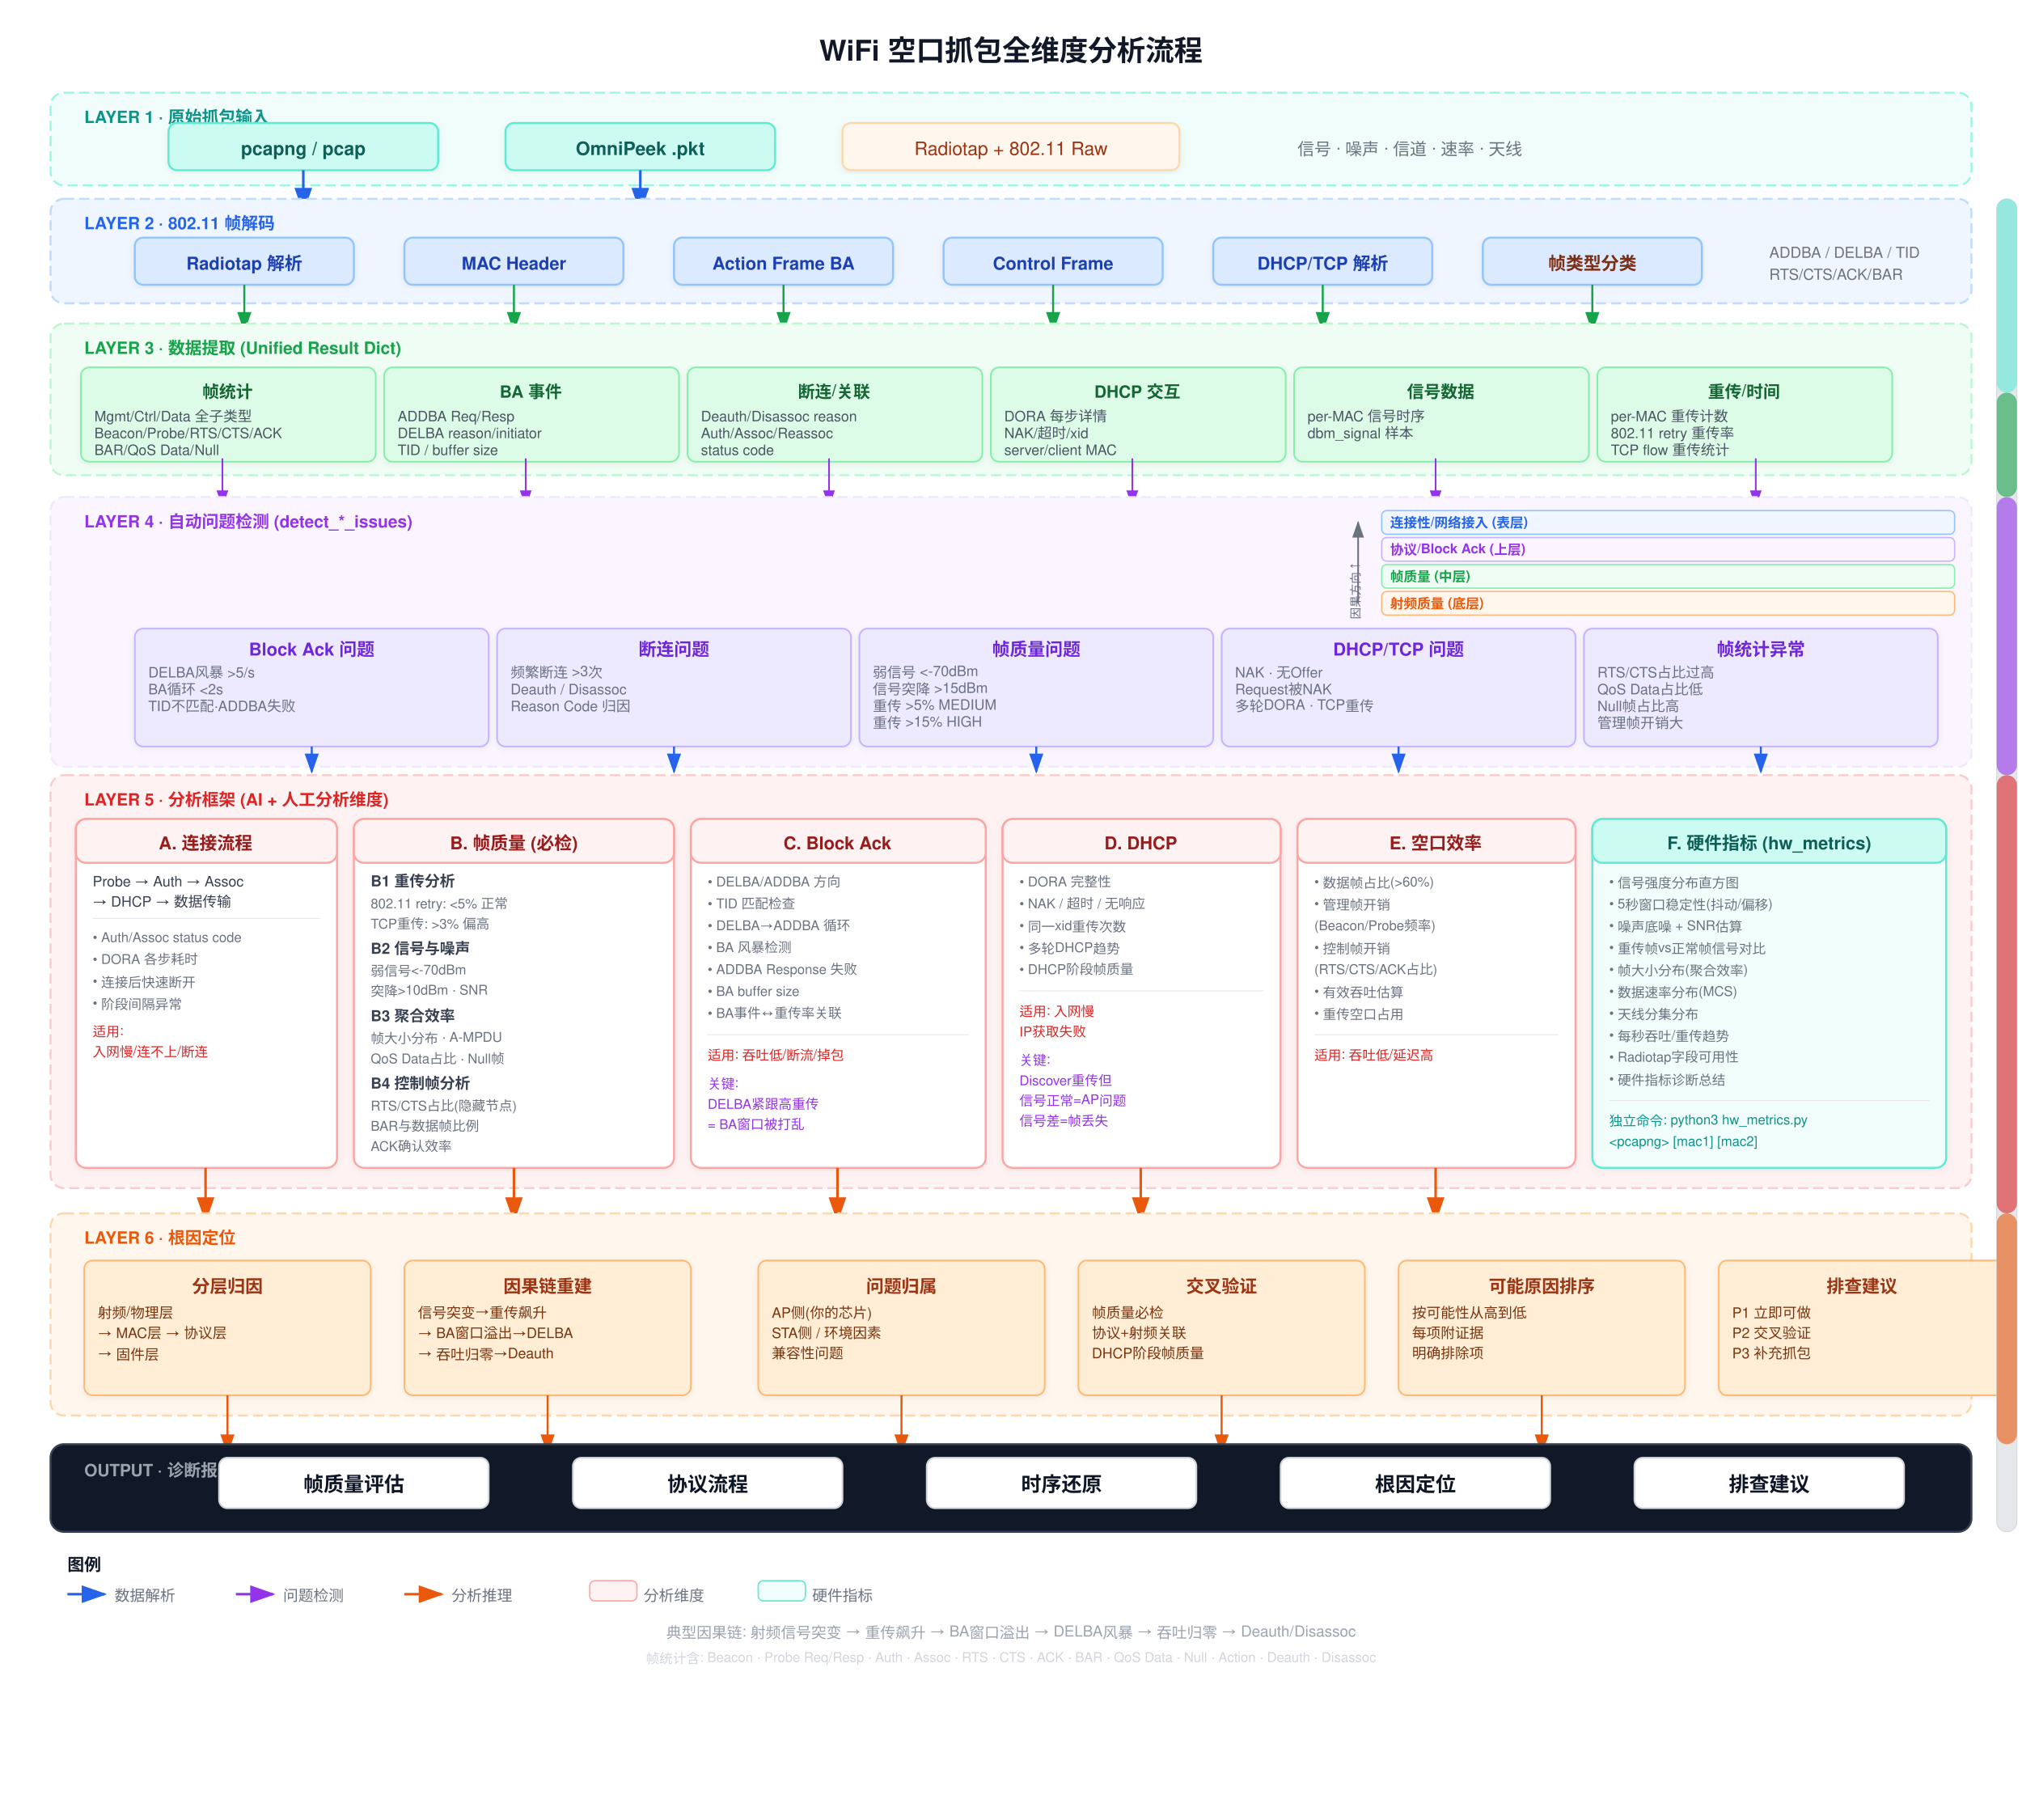
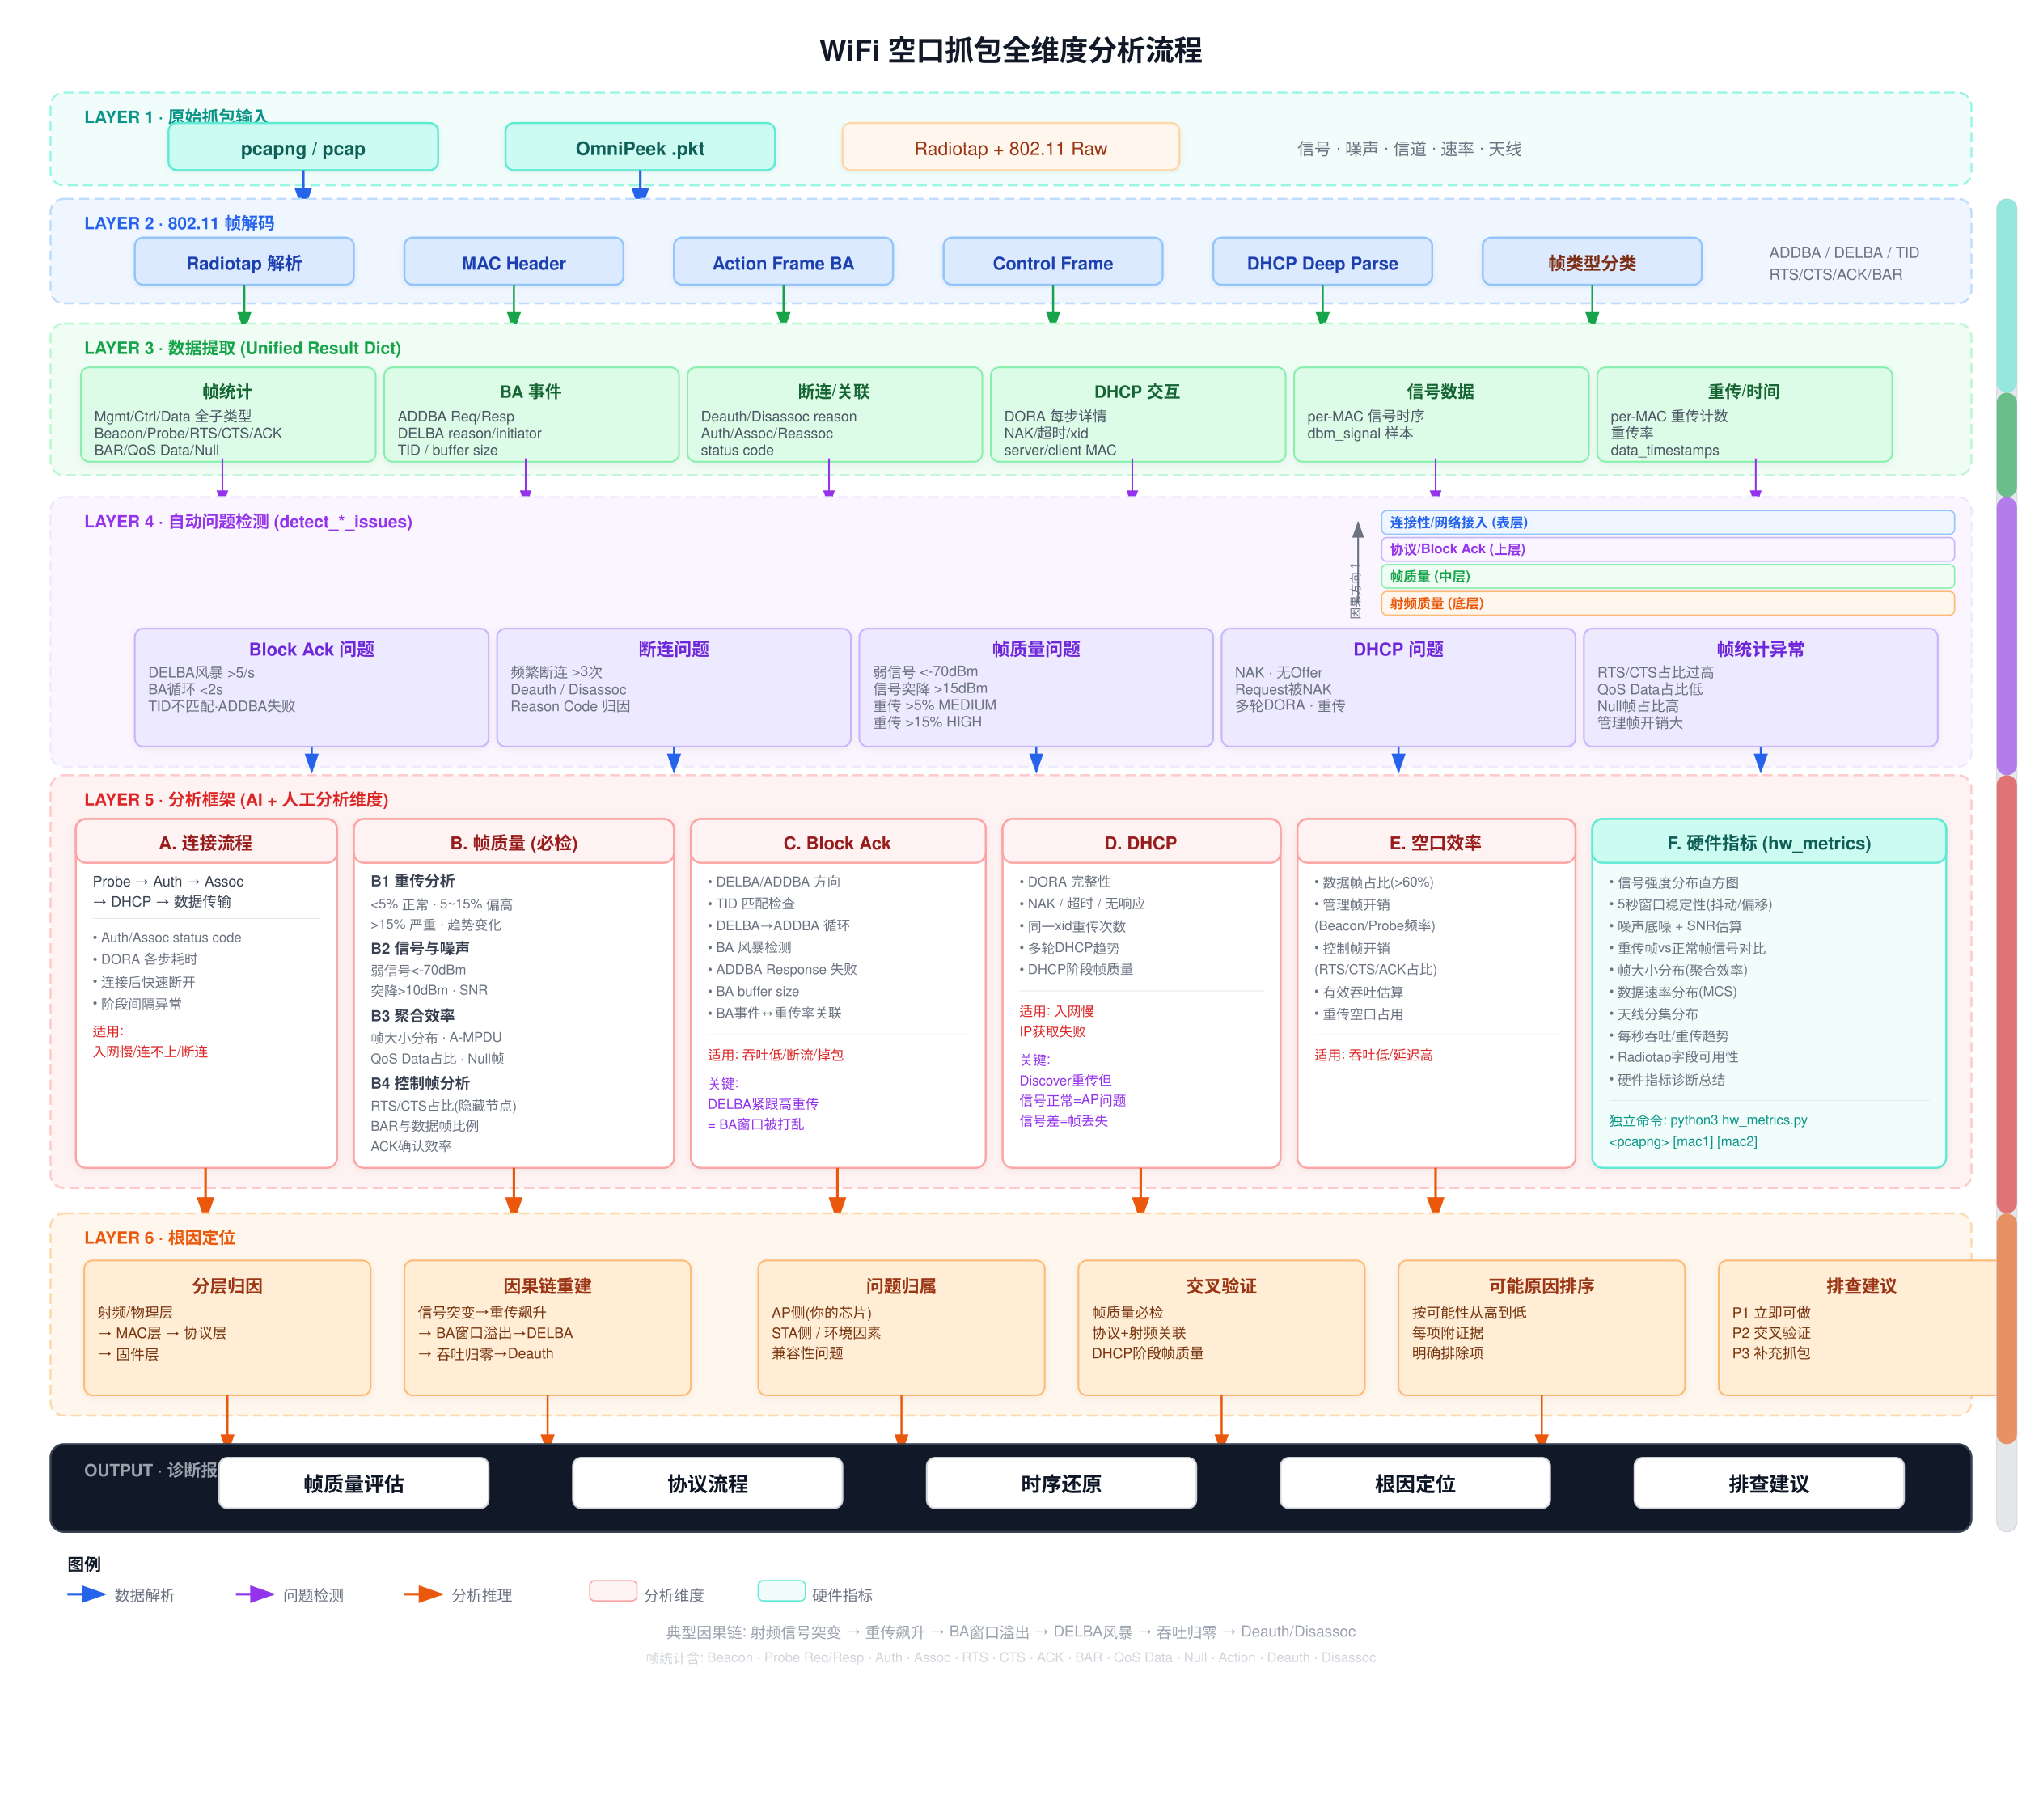
<svg xmlns="http://www.w3.org/2000/svg" viewBox="0 0 1200 1080" width="1200" height="1080">
  <style>
    text { font-family: "Helvetica Neue", Helvetica, Arial, "PingFang SC", "Microsoft YaHei", "Microsoft JhengHei", "SimHei", sans-serif; }
  </style>
  <defs>
    <marker id="ab" markerWidth="10" markerHeight="7" refX="9" refY="3.5" orient="auto">
      <polygon points="0 0, 10 3.5, 0 7" fill="#2563eb" />
    </marker>
    <marker id="ag" markerWidth="10" markerHeight="7" refX="9" refY="3.5" orient="auto">
      <polygon points="0 0, 10 3.5, 0 7" fill="#16a34a" />
    </marker>
    <marker id="ap" markerWidth="10" markerHeight="7" refX="9" refY="3.5" orient="auto">
      <polygon points="0 0, 10 3.5, 0 7" fill="#9333ea" />
    </marker>
    <marker id="ao" markerWidth="10" markerHeight="7" refX="9" refY="3.5" orient="auto">
      <polygon points="0 0, 10 3.5, 0 7" fill="#ea580c" />
    </marker>
    <marker id="ay" markerWidth="10" markerHeight="7" refX="9" refY="3.5" orient="auto">
      <polygon points="0 0, 10 3.5, 0 7" fill="#6b7280" />
    </marker>
    <filter id="sh" x="-4%" y="-4%" width="108%" height="112%">
      <feDropShadow dx="0" dy="1" stdDeviation="2" flood-color="#000" flood-opacity="0.06" />
    </filter>
  </defs>
  <rect width="1200" height="1080" fill="#ffffff" />
  <text x="600" y="36" text-anchor="middle" font-size="17" font-weight="600" fill="#111827">WiFi 空口抓包全维度分析流程</text>
  <rect x="30" y="55" width="1140" height="55" rx="8" fill="#f0fdfa" stroke="#99f6e4" stroke-width="1.2" stroke-dasharray="6,3" />
  <text x="50" y="73" font-size="10" fill="#0d9488" font-weight="600">LAYER 1 · 原始抓包输入</text>
  <g filter="url(#sh)">
    <rect x="100" y="73" width="160" height="28" rx="5" fill="#ccfbf1" stroke="#5eead4" stroke-width="1.2" />
    <text x="180" y="92" text-anchor="middle" font-size="11" font-weight="600" fill="#115e59">pcapng / pcap</text>
  </g>
  <g filter="url(#sh)">
    <rect x="300" y="73" width="160" height="28" rx="5" fill="#ccfbf1" stroke="#5eead4" stroke-width="1.2" />
    <text x="380" y="92" text-anchor="middle" font-size="11" font-weight="600" fill="#115e59">OmniPeek .pkt</text>
  </g>
  <g filter="url(#sh)">
    <rect x="500" y="73" width="200" height="28" rx="5" fill="#fff7ed" stroke="#fed7aa" stroke-width="1.2" />
    <text x="600" y="92" text-anchor="middle" font-size="11" fill="#9a3412">Radiotap + 802.11 Raw</text>
  </g>
  <text x="770" y="92" font-size="10" fill="#6b7280">信号 · 噪声 · 信道 · 速率 · 天线</text>
  <line x1="180" y1="101" x2="180" y2="125" stroke="#2563eb" stroke-width="1.5" marker-end="url(#ab)" />
  <line x1="380" y1="101" x2="380" y2="125" stroke="#2563eb" stroke-width="1.5" marker-end="url(#ab)" />
  <rect x="30" y="118" width="1140" height="62" rx="8" fill="#eff6ff" stroke="#bfdbfe" stroke-width="1.2" stroke-dasharray="6,3" />
  <text x="50" y="136" font-size="10" fill="#2563eb" font-weight="600">LAYER 2 · 802.11 帧解码</text>
  <g filter="url(#sh)">
    <rect x="80" y="141" width="130" height="28" rx="5" fill="#dbeafe" stroke="#93c5fd" stroke-width="1.2" />
    <text x="145" y="160" text-anchor="middle" font-size="10.5" font-weight="600" fill="#1e40af">Radiotap 解析</text>
  </g>
  <g filter="url(#sh)">
    <rect x="240" y="141" width="130" height="28" rx="5" fill="#dbeafe" stroke="#93c5fd" stroke-width="1.2" />
    <text x="305" y="160" text-anchor="middle" font-size="10.5" font-weight="600" fill="#1e40af">MAC Header</text>
  </g>
  <g filter="url(#sh)">
    <rect x="400" y="141" width="130" height="28" rx="5" fill="#dbeafe" stroke="#93c5fd" stroke-width="1.2" />
    <text x="465" y="160" text-anchor="middle" font-size="10.5" font-weight="600" fill="#1e40af">Action Frame BA</text>
  </g>
  <g filter="url(#sh)">
    <rect x="560" y="141" width="130" height="28" rx="5" fill="#dbeafe" stroke="#93c5fd" stroke-width="1.2" />
    <text x="625" y="160" text-anchor="middle" font-size="10.5" font-weight="600" fill="#1e40af">Control Frame</text>
  </g>
  <g filter="url(#sh)">
    <rect x="720" y="141" width="130" height="28" rx="5" fill="#dbeafe" stroke="#93c5fd" stroke-width="1.2" />
-     <text x="785" y="160" text-anchor="middle" font-size="10.5" font-weight="600" fill="#1e40af">DHCP/TCP 解析</text>
+     <text x="785" y="160" text-anchor="middle" font-size="10.5" font-weight="600" fill="#1e40af">DHCP Deep Parse</text>
  </g>
  <g filter="url(#sh)">
    <rect x="880" y="141" width="130" height="28" rx="5" fill="#dbeafe" stroke="#93c5fd" stroke-width="1.2" />
    <text x="945" y="160" text-anchor="middle" font-size="10.5" font-weight="600" fill="#7c2d12">帧类型分类</text>
  </g>
  <text x="1050" y="153" font-size="9" fill="#6b7280">ADDBA / DELBA / TID</text>
  <text x="1050" y="166" font-size="9" fill="#6b7280">RTS/CTS/ACK/BAR</text>
  <path d="M 145 169 L 145 196" stroke="#16a34a" stroke-width="1.2" fill="none" marker-end="url(#ag)" />
  <path d="M 305 169 L 305 196" stroke="#16a34a" stroke-width="1.2" fill="none" marker-end="url(#ag)" />
  <path d="M 465 169 L 465 196" stroke="#16a34a" stroke-width="1.2" fill="none" marker-end="url(#ag)" />
  <path d="M 625 169 L 625 196" stroke="#16a34a" stroke-width="1.2" fill="none" marker-end="url(#ag)" />
  <path d="M 785 169 L 785 196" stroke="#16a34a" stroke-width="1.2" fill="none" marker-end="url(#ag)" />
  <path d="M 945 169 L 945 196" stroke="#16a34a" stroke-width="1.2" fill="none" marker-end="url(#ag)" />
  <rect x="30" y="192" width="1140" height="90" rx="8" fill="#f0fdf4" stroke="#bbf7d0" stroke-width="1.2" stroke-dasharray="6,3" />
  <text x="50" y="210" font-size="10" fill="#16a34a" font-weight="600">LAYER 3 · 数据提取 (Unified Result Dict)</text>
  <g filter="url(#sh)">
    <rect x="48" y="218" width="175" height="56" rx="5" fill="#dcfce7" stroke="#86efac" stroke-width="1" />
    <text x="135" y="236" text-anchor="middle" font-size="10" font-weight="600" fill="#166534">帧统计</text>
    <text x="56" y="250" font-size="8.5" fill="#4b5563">Mgmt/Ctrl/Data 全子类型</text>
    <text x="56" y="260" font-size="8.5" fill="#4b5563">Beacon/Probe/RTS/CTS/ACK</text>
    <text x="56" y="270" font-size="8.5" fill="#4b5563">BAR/QoS Data/Null</text>
  </g>
  <g filter="url(#sh)">
    <rect x="228" y="218" width="175" height="56" rx="5" fill="#dcfce7" stroke="#86efac" stroke-width="1" />
    <text x="315" y="236" text-anchor="middle" font-size="10" font-weight="600" fill="#166534">BA 事件</text>
    <text x="236" y="250" font-size="8.5" fill="#4b5563">ADDBA Req/Resp</text>
    <text x="236" y="260" font-size="8.5" fill="#4b5563">DELBA reason/initiator</text>
    <text x="236" y="270" font-size="8.5" fill="#4b5563">TID / buffer size</text>
  </g>
  <g filter="url(#sh)">
    <rect x="408" y="218" width="175" height="56" rx="5" fill="#dcfce7" stroke="#86efac" stroke-width="1" />
    <text x="495" y="236" text-anchor="middle" font-size="10" font-weight="600" fill="#166534">断连/关联</text>
    <text x="416" y="250" font-size="8.5" fill="#4b5563">Deauth/Disassoc reason</text>
    <text x="416" y="260" font-size="8.5" fill="#4b5563">Auth/Assoc/Reassoc</text>
    <text x="416" y="270" font-size="8.5" fill="#4b5563">status code</text>
  </g>
  <g filter="url(#sh)">
    <rect x="588" y="218" width="175" height="56" rx="5" fill="#dcfce7" stroke="#86efac" stroke-width="1" />
    <text x="675" y="236" text-anchor="middle" font-size="10" font-weight="600" fill="#166534">DHCP 交互</text>
    <text x="596" y="250" font-size="8.5" fill="#4b5563">DORA 每步详情</text>
    <text x="596" y="260" font-size="8.5" fill="#4b5563">NAK/超时/xid</text>
    <text x="596" y="270" font-size="8.5" fill="#4b5563">server/client MAC</text>
  </g>
  <g filter="url(#sh)">
    <rect x="768" y="218" width="175" height="56" rx="5" fill="#dcfce7" stroke="#86efac" stroke-width="1" />
    <text x="855" y="236" text-anchor="middle" font-size="10" font-weight="600" fill="#166534">信号数据</text>
    <text x="776" y="250" font-size="8.5" fill="#4b5563">per-MAC 信号时序</text>
    <text x="776" y="260" font-size="8.5" fill="#4b5563">dbm_signal 样本</text>
  </g>
  <g filter="url(#sh)">
    <rect x="948" y="218" width="175" height="56" rx="5" fill="#dcfce7" stroke="#86efac" stroke-width="1" />
    <text x="1035" y="236" text-anchor="middle" font-size="10" font-weight="600" fill="#166534">重传/时间</text>
    <text x="956" y="250" font-size="8.5" fill="#4b5563">per-MAC 重传计数</text>
-     <text x="956" y="260" font-size="8.5" fill="#4b5563">802.11 retry 重传率</text>
-     <text x="956" y="270" font-size="8.5" fill="#4b5563">TCP flow 重传统计</text>
+     <text x="956" y="260" font-size="8.5" fill="#4b5563">重传率</text>
+     <text x="956" y="270" font-size="8.5" fill="#4b5563">data_timestamps</text>
  </g>
  <path d="M 132 272 L 132 300" stroke="#9333ea" stroke-width="1" fill="none" marker-end="url(#ap)" />
  <path d="M 312 272 L 312 300" stroke="#9333ea" stroke-width="1" fill="none" marker-end="url(#ap)" />
  <path d="M 492 272 L 492 300" stroke="#9333ea" stroke-width="1" fill="none" marker-end="url(#ap)" />
  <path d="M 672 272 L 672 300" stroke="#9333ea" stroke-width="1" fill="none" marker-end="url(#ap)" />
  <path d="M 852 272 L 852 300" stroke="#9333ea" stroke-width="1" fill="none" marker-end="url(#ap)" />
  <path d="M 1042 272 L 1042 300" stroke="#9333ea" stroke-width="1" fill="none" marker-end="url(#ap)" />
  <rect x="30" y="295" width="1140" height="160" rx="8" fill="#faf5ff" stroke="#ede9fe" stroke-width="1.2" stroke-dasharray="6,3" />
  <text x="50" y="313" font-size="10" fill="#9333ea" font-weight="600">LAYER 4 · 自动问题检测 (detect_*_issues)</text>
  <rect x="820" y="303" width="340" height="14" rx="3" fill="#eff6ff" stroke="#93c5fd" stroke-width="0.8" />
  <text x="825" y="313" font-size="8" font-weight="600" fill="#2563eb">连接性/网络接入 (表层)</text>
  <rect x="820" y="319" width="340" height="14" rx="3" fill="#faf5ff" stroke="#c4b5fd" stroke-width="0.8" />
  <text x="825" y="329" font-size="8" font-weight="600" fill="#9333ea">协议/Block Ack (上层)</text>
  <rect x="820" y="335" width="340" height="14" rx="3" fill="#f0fdf4" stroke="#86efac" stroke-width="0.8" />
  <text x="825" y="345" font-size="8" font-weight="600" fill="#16a34a">帧质量 (中层)</text>
  <rect x="820" y="351" width="340" height="14" rx="3" fill="#fff7ed" stroke="#fdba74" stroke-width="0.8" />
  <text x="825" y="361" font-size="8" font-weight="600" fill="#ea580c">射频质量 (底层)</text>
  <line x1="806" y1="358" x2="806" y2="310" stroke="#6b7280" stroke-width="1" marker-end="url(#ay)" />
  <text x="804" y="337" text-anchor="end" font-size="7" fill="#6b7280" transform="rotate(-90,804,334)">因果方向 ↑</text>
  <g filter="url(#sh)">
    <rect x="80" y="373" width="210" height="70" rx="5" fill="#ede9fe" stroke="#c4b5fd" stroke-width="1" />
    <text x="185" y="389" text-anchor="middle" font-size="10.5" font-weight="600" fill="#6d28d9">Block Ack 问题</text>
    <text x="88" y="402" font-size="8.5" fill="#6b7280">DELBA风暴 &gt;5/s</text>
    <text x="88" y="412" font-size="8.5" fill="#6b7280">BA循环 &lt;2s</text>
    <text x="88" y="422" font-size="8.5" fill="#6b7280">TID不匹配·ADDBA失败</text>
  </g>
  <g filter="url(#sh)">
    <rect x="295" y="373" width="210" height="70" rx="5" fill="#ede9fe" stroke="#c4b5fd" stroke-width="1" />
    <text x="400" y="389" text-anchor="middle" font-size="10.5" font-weight="600" fill="#6d28d9">断连问题</text>
    <text x="303" y="402" font-size="8.5" fill="#6b7280">频繁断连 &gt;3次</text>
    <text x="303" y="412" font-size="8.5" fill="#6b7280">Deauth / Disassoc</text>
    <text x="303" y="422" font-size="8.5" fill="#6b7280">Reason Code 归因</text>
  </g>
  <g filter="url(#sh)">
    <rect x="510" y="373" width="210" height="70" rx="5" fill="#ede9fe" stroke="#c4b5fd" stroke-width="1" />
    <text x="615" y="389" text-anchor="middle" font-size="10.5" font-weight="600" fill="#6d28d9">帧质量问题</text>
    <text x="518" y="402" font-size="8.5" fill="#6b7280">弱信号 &lt;-70dBm</text>
    <text x="518" y="412" font-size="8.5" fill="#6b7280">信号突降 &gt;15dBm</text>
    <text x="518" y="422" font-size="8.5" fill="#6b7280">重传 &gt;5% MEDIUM</text>
    <text x="518" y="432" font-size="8.5" fill="#6b7280">重传 &gt;15% HIGH</text>
  </g>
  <g filter="url(#sh)">
    <rect x="725" y="373" width="210" height="70" rx="5" fill="#ede9fe" stroke="#c4b5fd" stroke-width="1" />
-     <text x="830" y="389" text-anchor="middle" font-size="10.5" font-weight="600" fill="#6d28d9">DHCP/TCP 问题</text>
+     <text x="830" y="389" text-anchor="middle" font-size="10.5" font-weight="600" fill="#6d28d9">DHCP 问题</text>
    <text x="733" y="402" font-size="8.5" fill="#6b7280">NAK · 无Offer</text>
    <text x="733" y="412" font-size="8.5" fill="#6b7280">Request被NAK</text>
-     <text x="733" y="422" font-size="8.5" fill="#6b7280">多轮DORA · TCP重传</text>
+     <text x="733" y="422" font-size="8.5" fill="#6b7280">多轮DORA · 重传</text>
  </g>
  <g filter="url(#sh)">
    <rect x="940" y="373" width="210" height="70" rx="5" fill="#ede9fe" stroke="#c4b5fd" stroke-width="1" />
    <text x="1045" y="389" text-anchor="middle" font-size="10.5" font-weight="600" fill="#6d28d9">帧统计异常</text>
    <text x="948" y="402" font-size="8.5" fill="#6b7280">RTS/CTS占比过高</text>
    <text x="948" y="412" font-size="8.5" fill="#6b7280">QoS Data占比低</text>
    <text x="948" y="422" font-size="8.5" fill="#6b7280">Null帧占比高</text>
    <text x="948" y="432" font-size="8.5" fill="#6b7280">管理帧开销大</text>
  </g>
  <path d="M 185 443 L 185 458" stroke="#2563eb" stroke-width="1.2" fill="none" marker-end="url(#ab)" />
  <path d="M 400 443 L 400 458" stroke="#2563eb" stroke-width="1.2" fill="none" marker-end="url(#ab)" />
  <path d="M 615 443 L 615 458" stroke="#2563eb" stroke-width="1.2" fill="none" marker-end="url(#ab)" />
  <path d="M 830 443 L 830 458" stroke="#2563eb" stroke-width="1.2" fill="none" marker-end="url(#ab)" />
  <path d="M 1045 443 L 1045 458" stroke="#2563eb" stroke-width="1.2" fill="none" marker-end="url(#ab)" />
  <rect x="30" y="460" width="1140" height="245" rx="8" fill="#fef2f2" stroke="#fecaca" stroke-width="1.2" stroke-dasharray="6,3" />
  <text x="50" y="478" font-size="10" fill="#dc2626" font-weight="600">LAYER 5 · 分析框架 (AI + 人工分析维度)</text>
  <g filter="url(#sh)">
    <rect x="45" y="486" width="155" height="207" rx="6" fill="#ffffff" stroke="#fca5a5" stroke-width="1.2" />
    <rect x="45" y="486" width="155" height="26" rx="6" fill="#fef2f2" stroke="#fca5a5" stroke-width="1.2" />
    <text x="122" y="504" text-anchor="middle" font-size="10.5" font-weight="600" fill="#991b1b">A. 连接流程</text>
    <text x="55" y="526" font-size="8.5" fill="#374151">Probe → Auth → Assoc</text>
    <text x="55" y="538" font-size="8.5" fill="#374151">→ DHCP → 数据传输</text>
    <line x1="55" y1="545" x2="190" y2="545" stroke="#e5e7eb" stroke-width="0.5" />
    <text x="55" y="559" font-size="8" fill="#6b7280">• Auth/Assoc status code</text>
    <text x="55" y="572" font-size="8" fill="#6b7280">• DORA 各步耗时</text>
    <text x="55" y="585" font-size="8" fill="#6b7280">• 连接后快速断开</text>
    <text x="55" y="598" font-size="8" fill="#6b7280">• 阶段间隔异常</text>
    <text x="55" y="615" font-size="8" fill="#dc2626">适用:</text>
    <text x="55" y="627" font-size="8" fill="#dc2626">入网慢/连不上/断连</text>
  </g>
  <g filter="url(#sh)">
    <rect x="210" y="486" width="190" height="207" rx="6" fill="#ffffff" stroke="#fca5a5" stroke-width="1.2" />
    <rect x="210" y="486" width="190" height="26" rx="6" fill="#fef2f2" stroke="#fca5a5" stroke-width="1.2" />
    <text x="305" y="504" text-anchor="middle" font-size="10.5" font-weight="600" fill="#991b1b">B. 帧质量 (必检)</text>
    <text x="220" y="526" font-size="9" font-weight="600" fill="#374151">B1 重传分析</text>
-     <text x="220" y="539" font-size="8" fill="#6b7280">802.11 retry: &lt;5% 正常</text>
-     <text x="220" y="551" font-size="8" fill="#6b7280">TCP重传: &gt;3% 偏高</text>
+     <text x="220" y="539" font-size="8" fill="#6b7280">&lt;5% 正常 · 5~15% 偏高</text>
+     <text x="220" y="551" font-size="8" fill="#6b7280">&gt;15% 严重 · 趋势变化</text>
    <text x="220" y="566" font-size="9" font-weight="600" fill="#374151">B2 信号与噪声</text>
    <text x="220" y="579" font-size="8" fill="#6b7280">弱信号&lt;-70dBm</text>
    <text x="220" y="591" font-size="8" fill="#6b7280">突降&gt;10dBm · SNR</text>
    <text x="220" y="606" font-size="9" font-weight="600" fill="#374151">B3 聚合效率</text>
    <text x="220" y="619" font-size="8" fill="#6b7280">帧大小分布 · A-MPDU</text>
    <text x="220" y="631" font-size="8" fill="#6b7280">QoS Data占比 · Null帧</text>
    <text x="220" y="646" font-size="9" font-weight="600" fill="#374151">B4 控制帧分析</text>
    <text x="220" y="659" font-size="8" fill="#6b7280">RTS/CTS占比(隐藏节点)</text>
    <text x="220" y="671" font-size="8" fill="#6b7280">BAR与数据帧比例</text>
    <text x="220" y="683" font-size="8" fill="#6b7280">ACK确认效率</text>
  </g>
  <g filter="url(#sh)">
    <rect x="410" y="486" width="175" height="207" rx="6" fill="#ffffff" stroke="#fca5a5" stroke-width="1.2" />
    <rect x="410" y="486" width="175" height="26" rx="6" fill="#fef2f2" stroke="#fca5a5" stroke-width="1.2" />
    <text x="497" y="504" text-anchor="middle" font-size="10.5" font-weight="600" fill="#991b1b">C. Block Ack</text>
    <text x="420" y="526" font-size="8" fill="#6b7280">• DELBA/ADDBA 方向</text>
    <text x="420" y="539" font-size="8" fill="#6b7280">• TID 匹配检查</text>
    <text x="420" y="552" font-size="8" fill="#6b7280">• DELBA→ADDBA 循环</text>
    <text x="420" y="565" font-size="8" fill="#6b7280">• BA 风暴检测</text>
    <text x="420" y="578" font-size="8" fill="#6b7280">• ADDBA Response 失败</text>
    <text x="420" y="591" font-size="8" fill="#6b7280">• BA buffer size</text>
    <text x="420" y="604" font-size="8" fill="#6b7280">• BA事件↔重传率关联</text>
    <line x1="420" y1="614" x2="575" y2="614" stroke="#e5e7eb" stroke-width="0.5" />
    <text x="420" y="629" font-size="8" fill="#dc2626">适用: 吞吐低/断流/掉包</text>
    <text x="420" y="646" font-size="8" fill="#9333ea">关键:</text>
    <text x="420" y="658" font-size="8" fill="#9333ea">DELBA紧跟高重传</text>
    <text x="420" y="670" font-size="8" fill="#9333ea">= BA窗口被打乱</text>
  </g>
  <g filter="url(#sh)">
    <rect x="595" y="486" width="165" height="207" rx="6" fill="#ffffff" stroke="#fca5a5" stroke-width="1.2" />
    <rect x="595" y="486" width="165" height="26" rx="6" fill="#fef2f2" stroke="#fca5a5" stroke-width="1.2" />
    <text x="677" y="504" text-anchor="middle" font-size="10.5" font-weight="600" fill="#991b1b">D. DHCP</text>
    <text x="605" y="526" font-size="8" fill="#6b7280">• DORA 完整性</text>
    <text x="605" y="539" font-size="8" fill="#6b7280">• NAK / 超时 / 无响应</text>
    <text x="605" y="552" font-size="8" fill="#6b7280">• 同一xid重传次数</text>
    <text x="605" y="565" font-size="8" fill="#6b7280">• 多轮DHCP趋势</text>
    <text x="605" y="578" font-size="8" fill="#6b7280">• DHCP阶段帧质量</text>
    <line x1="605" y1="588" x2="750" y2="588" stroke="#e5e7eb" stroke-width="0.5" />
    <text x="605" y="603" font-size="8" fill="#dc2626">适用: 入网慢</text>
    <text x="605" y="615" font-size="8" fill="#dc2626">IP获取失败</text>
    <text x="605" y="632" font-size="8" fill="#9333ea">关键:</text>
    <text x="605" y="644" font-size="8" fill="#9333ea">Discover重传但</text>
    <text x="605" y="656" font-size="8" fill="#9333ea">信号正常=AP问题</text>
    <text x="605" y="668" font-size="8" fill="#9333ea">信号差=帧丢失</text>
  </g>
  <g filter="url(#sh)">
    <rect x="770" y="486" width="165" height="207" rx="6" fill="#ffffff" stroke="#fca5a5" stroke-width="1.2" />
    <rect x="770" y="486" width="165" height="26" rx="6" fill="#fef2f2" stroke="#fca5a5" stroke-width="1.2" />
    <text x="852" y="504" text-anchor="middle" font-size="10.5" font-weight="600" fill="#991b1b">E. 空口效率</text>
    <text x="780" y="526" font-size="8" fill="#6b7280">• 数据帧占比(&gt;60%)</text>
    <text x="780" y="539" font-size="8" fill="#6b7280">• 管理帧开销</text>
    <text x="780" y="552" font-size="8" fill="#6b7280">  (Beacon/Probe频率)</text>
    <text x="780" y="565" font-size="8" fill="#6b7280">• 控制帧开销</text>
    <text x="780" y="578" font-size="8" fill="#6b7280">  (RTS/CTS/ACK占比)</text>
    <text x="780" y="591" font-size="8" fill="#6b7280">• 有效吞吐估算</text>
    <text x="780" y="604" font-size="8" fill="#6b7280">• 重传空口占用</text>
    <line x1="780" y1="614" x2="925" y2="614" stroke="#e5e7eb" stroke-width="0.5" />
    <text x="780" y="629" font-size="8" fill="#dc2626">适用: 吞吐低/延迟高</text>
  </g>
  <g filter="url(#sh)">
    <rect x="945" y="486" width="210" height="207" rx="6" fill="#f0fdfa" stroke="#5eead4" stroke-width="1.2" />
    <rect x="945" y="486" width="210" height="26" rx="6" fill="#ccfbf1" stroke="#5eead4" stroke-width="1.2" />
    <text x="1050" y="504" text-anchor="middle" font-size="10.5" font-weight="600" fill="#115e59">F. 硬件指标 (hw_metrics)</text>
    <text x="955" y="526" font-size="8" fill="#6b7280">• 信号强度分布直方图</text>
    <text x="955" y="539" font-size="8" fill="#6b7280">• 5秒窗口稳定性(抖动/偏移)</text>
    <text x="955" y="552" font-size="8" fill="#6b7280">• 噪声底噪 + SNR估算</text>
    <text x="955" y="565" font-size="8" fill="#6b7280">• 重传帧vs正常帧信号对比</text>
    <text x="955" y="578" font-size="8" fill="#6b7280">• 帧大小分布(聚合效率)</text>
    <text x="955" y="591" font-size="8" fill="#6b7280">• 数据速率分布(MCS)</text>
    <text x="955" y="604" font-size="8" fill="#6b7280">• 天线分集分布</text>
    <text x="955" y="617" font-size="8" fill="#6b7280">• 每秒吞吐/重传趋势</text>
    <text x="955" y="630" font-size="8" fill="#6b7280">• Radiotap字段可用性</text>
    <text x="955" y="643" font-size="8" fill="#6b7280">• 硬件指标诊断总结</text>
    <line x1="955" y1="653" x2="1145" y2="653" stroke="#e5e7eb" stroke-width="0.5" />
    <text x="955" y="668" font-size="8" fill="#0d9488">独立命令: python3 hw_metrics.py</text>
    <text x="955" y="680" font-size="8" fill="#0d9488">&lt;pcapng&gt; [mac1] [mac2]</text>
  </g>
  <path d="M 122 693 L 122 724" stroke="#ea580c" stroke-width="1.5" fill="none" marker-end="url(#ao)" />
  <path d="M 305 693 L 305 724" stroke="#ea580c" stroke-width="1.5" fill="none" marker-end="url(#ao)" />
  <path d="M 497 693 L 497 724" stroke="#ea580c" stroke-width="1.5" fill="none" marker-end="url(#ao)" />
  <path d="M 677 693 L 677 724" stroke="#ea580c" stroke-width="1.5" fill="none" marker-end="url(#ao)" />
  <path d="M 852 693 L 852 724" stroke="#ea580c" stroke-width="1.5" fill="none" marker-end="url(#ao)" />
  <rect x="30" y="720" width="1140" height="120" rx="8" fill="#fff7ed" stroke="#fed7aa" stroke-width="1.2" stroke-dasharray="6,3" />
  <text x="50" y="738" font-size="10" fill="#ea580c" font-weight="600">LAYER 6 · 根因定位</text>
  <g filter="url(#sh)">
    <rect x="50" y="748" width="170" height="80" rx="5" fill="#ffedd5" stroke="#fdba74" stroke-width="1" />
    <text x="135" y="767" text-anchor="middle" font-size="10.5" font-weight="600" fill="#9a3412">分层归因</text>
    <text x="58" y="782" font-size="8.5" fill="#78350f">射频/物理层</text>
    <text x="58" y="794" font-size="8.5" fill="#78350f">→ MAC层 → 协议层</text>
    <text x="58" y="806" font-size="8.5" fill="#78350f">→ 固件层</text>
  </g>
  <g filter="url(#sh)">
    <rect x="240" y="748" width="170" height="80" rx="5" fill="#ffedd5" stroke="#fdba74" stroke-width="1" />
    <text x="325" y="767" text-anchor="middle" font-size="10.5" font-weight="600" fill="#9a3412">因果链重建</text>
    <text x="248" y="782" font-size="8.5" fill="#78350f">信号突变→重传飙升</text>
    <text x="248" y="794" font-size="8.5" fill="#78350f">→ BA窗口溢出→DELBA</text>
    <text x="248" y="806" font-size="8.5" fill="#78350f">→ 吞吐归零→Deauth</text>
  </g>
  <g filter="url(#sh)">
    <rect x="450" y="748" width="170" height="80" rx="5" fill="#ffedd5" stroke="#fdba74" stroke-width="1" />
    <text x="535" y="767" text-anchor="middle" font-size="10.5" font-weight="600" fill="#9a3412">问题归属</text>
    <text x="458" y="782" font-size="8.5" fill="#78350f">AP侧(你的芯片)</text>
    <text x="458" y="794" font-size="8.5" fill="#78350f">STA侧 / 环境因素</text>
    <text x="458" y="806" font-size="8.5" fill="#78350f">兼容性问题</text>
  </g>
  <g filter="url(#sh)">
    <rect x="640" y="748" width="170" height="80" rx="5" fill="#ffedd5" stroke="#fdba74" stroke-width="1" />
    <text x="725" y="767" text-anchor="middle" font-size="10.5" font-weight="600" fill="#9a3412">交叉验证</text>
    <text x="648" y="782" font-size="8.5" fill="#78350f">帧质量必检</text>
    <text x="648" y="794" font-size="8.5" fill="#78350f">协议+射频关联</text>
    <text x="648" y="806" font-size="8.5" fill="#78350f">DHCP阶段帧质量</text>
  </g>
  <g filter="url(#sh)">
    <rect x="830" y="748" width="170" height="80" rx="5" fill="#ffedd5" stroke="#fdba74" stroke-width="1" />
    <text x="915" y="767" text-anchor="middle" font-size="10.5" font-weight="600" fill="#9a3412">可能原因排序</text>
    <text x="838" y="782" font-size="8.5" fill="#78350f">按可能性从高到低</text>
    <text x="838" y="794" font-size="8.5" fill="#78350f">每项附证据</text>
    <text x="838" y="806" font-size="8.5" fill="#78350f">明确排除项</text>
  </g>
  <g filter="url(#sh)">
    <rect x="1020" y="748" width="170" height="80" rx="5" fill="#ffedd5" stroke="#fdba74" stroke-width="1" />
    <text x="1105" y="767" text-anchor="middle" font-size="10.5" font-weight="600" fill="#9a3412">排查建议</text>
    <text x="1028" y="782" font-size="8.5" fill="#78350f">P1 立即可做</text>
    <text x="1028" y="794" font-size="8.5" fill="#78350f">P2 交叉验证</text>
    <text x="1028" y="806" font-size="8.5" fill="#78350f">P3 补充抓包</text>
  </g>
  <path d="M 135 828 L 135 862" stroke="#ea580c" stroke-width="1.2" fill="none" marker-end="url(#ao)" />
  <path d="M 325 828 L 325 862" stroke="#ea580c" stroke-width="1.2" fill="none" marker-end="url(#ao)" />
  <path d="M 535 828 L 535 862" stroke="#ea580c" stroke-width="1.2" fill="none" marker-end="url(#ao)" />
  <path d="M 725 828 L 725 862" stroke="#ea580c" stroke-width="1.2" fill="none" marker-end="url(#ao)" />
  <path d="M 915 828 L 915 862" stroke="#ea580c" stroke-width="1.2" fill="none" marker-end="url(#ao)" />
  <rect x="30" y="857" width="1140" height="52" rx="8" fill="#111827" stroke="#374151" stroke-width="1.2" />
  <text x="50" y="876" font-size="10" fill="#9ca3af" font-weight="600">OUTPUT · 诊断报告</text>
  <g filter="url(#sh)">
    <rect x="130" y="865" width="160" height="30" rx="5" fill="#ffffff" stroke="#d1d5db" stroke-width="1" />
    <text x="210" y="885" text-anchor="middle" font-size="12" font-weight="600" fill="#111827">帧质量评估</text>
  </g>
  <g filter="url(#sh)">
    <rect x="340" y="865" width="160" height="30" rx="5" fill="#ffffff" stroke="#d1d5db" stroke-width="1" />
    <text x="420" y="885" text-anchor="middle" font-size="12" font-weight="600" fill="#111827">协议流程</text>
  </g>
  <g filter="url(#sh)">
    <rect x="550" y="865" width="160" height="30" rx="5" fill="#ffffff" stroke="#d1d5db" stroke-width="1" />
    <text x="630" y="885" text-anchor="middle" font-size="12" font-weight="600" fill="#111827">时序还原</text>
  </g>
  <g filter="url(#sh)">
    <rect x="760" y="865" width="160" height="30" rx="5" fill="#ffffff" stroke="#d1d5db" stroke-width="1" />
    <text x="840" y="885" text-anchor="middle" font-size="12" font-weight="600" fill="#111827">根因定位</text>
  </g>
  <g filter="url(#sh)">
    <rect x="970" y="865" width="160" height="30" rx="5" fill="#ffffff" stroke="#d1d5db" stroke-width="1" />
    <text x="1050" y="885" text-anchor="middle" font-size="12" font-weight="600" fill="#111827">排查建议</text>
  </g>
  <text x="1192" y="237" text-anchor="middle" font-size="8" fill="#374151" transform="rotate(-90,1192,175)">解码</text>
  <text x="1192" y="326" text-anchor="middle" font-size="8" fill="#374151" transform="rotate(-90,1192,264)">提取</text>
  <text x="1192" y="408" text-anchor="middle" font-size="8" fill="#374151" transform="rotate(-90,1192,346)">检测</text>
  <text x="1192" y="590" text-anchor="middle" font-size="8" fill="#374151" transform="rotate(-90,1192,528)">分析</text>
  <text x="1192" y="788" text-anchor="middle" font-size="8" fill="#374151" transform="rotate(-90,1192,726)">定位</text>
  <rect x="1185" y="118" width="12" height="791" rx="6" fill="#e5e7eb" stroke="#d1d5db" stroke-width="0.5" />
  <rect x="1185" y="118" width="12" height="115" rx="6" fill="#5eead4" opacity="0.6" />
  <rect x="1185" y="233" width="12" height="62" rx="6" fill="#16a34a" opacity="0.6" />
  <rect x="1185" y="295" width="12" height="165" rx="6" fill="#9333ea" opacity="0.6" />
  <rect x="1185" y="460" width="12" height="260" rx="6" fill="#dc2626" opacity="0.6" />
  <rect x="1185" y="720" width="12" height="137" rx="6" fill="#ea580c" opacity="0.6" />
  <g transform="translate(40, 932)">
    <text x="0" y="0" font-size="10" font-weight="600" fill="#111827">图例</text>
    <line x1="0" y1="14" x2="22" y2="14" stroke="#2563eb" stroke-width="1.5" marker-end="url(#ab)" />
    <text x="28" y="18" font-size="9" fill="#6b7280">数据解析</text>
    <line x1="100" y1="14" x2="122" y2="14" stroke="#9333ea" stroke-width="1.5" marker-end="url(#ap)" />
    <text x="128" y="18" font-size="9" fill="#6b7280">问题检测</text>
    <line x1="200" y1="14" x2="222" y2="14" stroke="#ea580c" stroke-width="1.5" marker-end="url(#ao)" />
    <text x="228" y="18" font-size="9" fill="#6b7280">分析推理</text>
    <rect x="310" y="6" width="28" height="12" rx="3" fill="#fef2f2" stroke="#fca5a5" stroke-width="0.8" />
    <text x="342" y="18" font-size="9" fill="#6b7280">分析维度</text>
    <rect x="410" y="6" width="28" height="12" rx="3" fill="#f0fdfa" stroke="#5eead4" stroke-width="0.8" />
    <text x="442" y="18" font-size="9" fill="#6b7280">硬件指标</text>
  </g>
  <text x="600" y="972" text-anchor="middle" font-size="9" fill="#9ca3af">典型因果链: 射频信号突变 → 重传飙升 → BA窗口溢出 → DELBA风暴 → 吞吐归零 → Deauth/Disassoc</text>
  <text x="600" y="987" text-anchor="middle" font-size="8" fill="#d1d5db">帧统计含: Beacon · Probe Req/Resp · Auth · Assoc · RTS · CTS · ACK · BAR · QoS Data · Null · Action · Deauth · Disassoc</text>
</svg>
